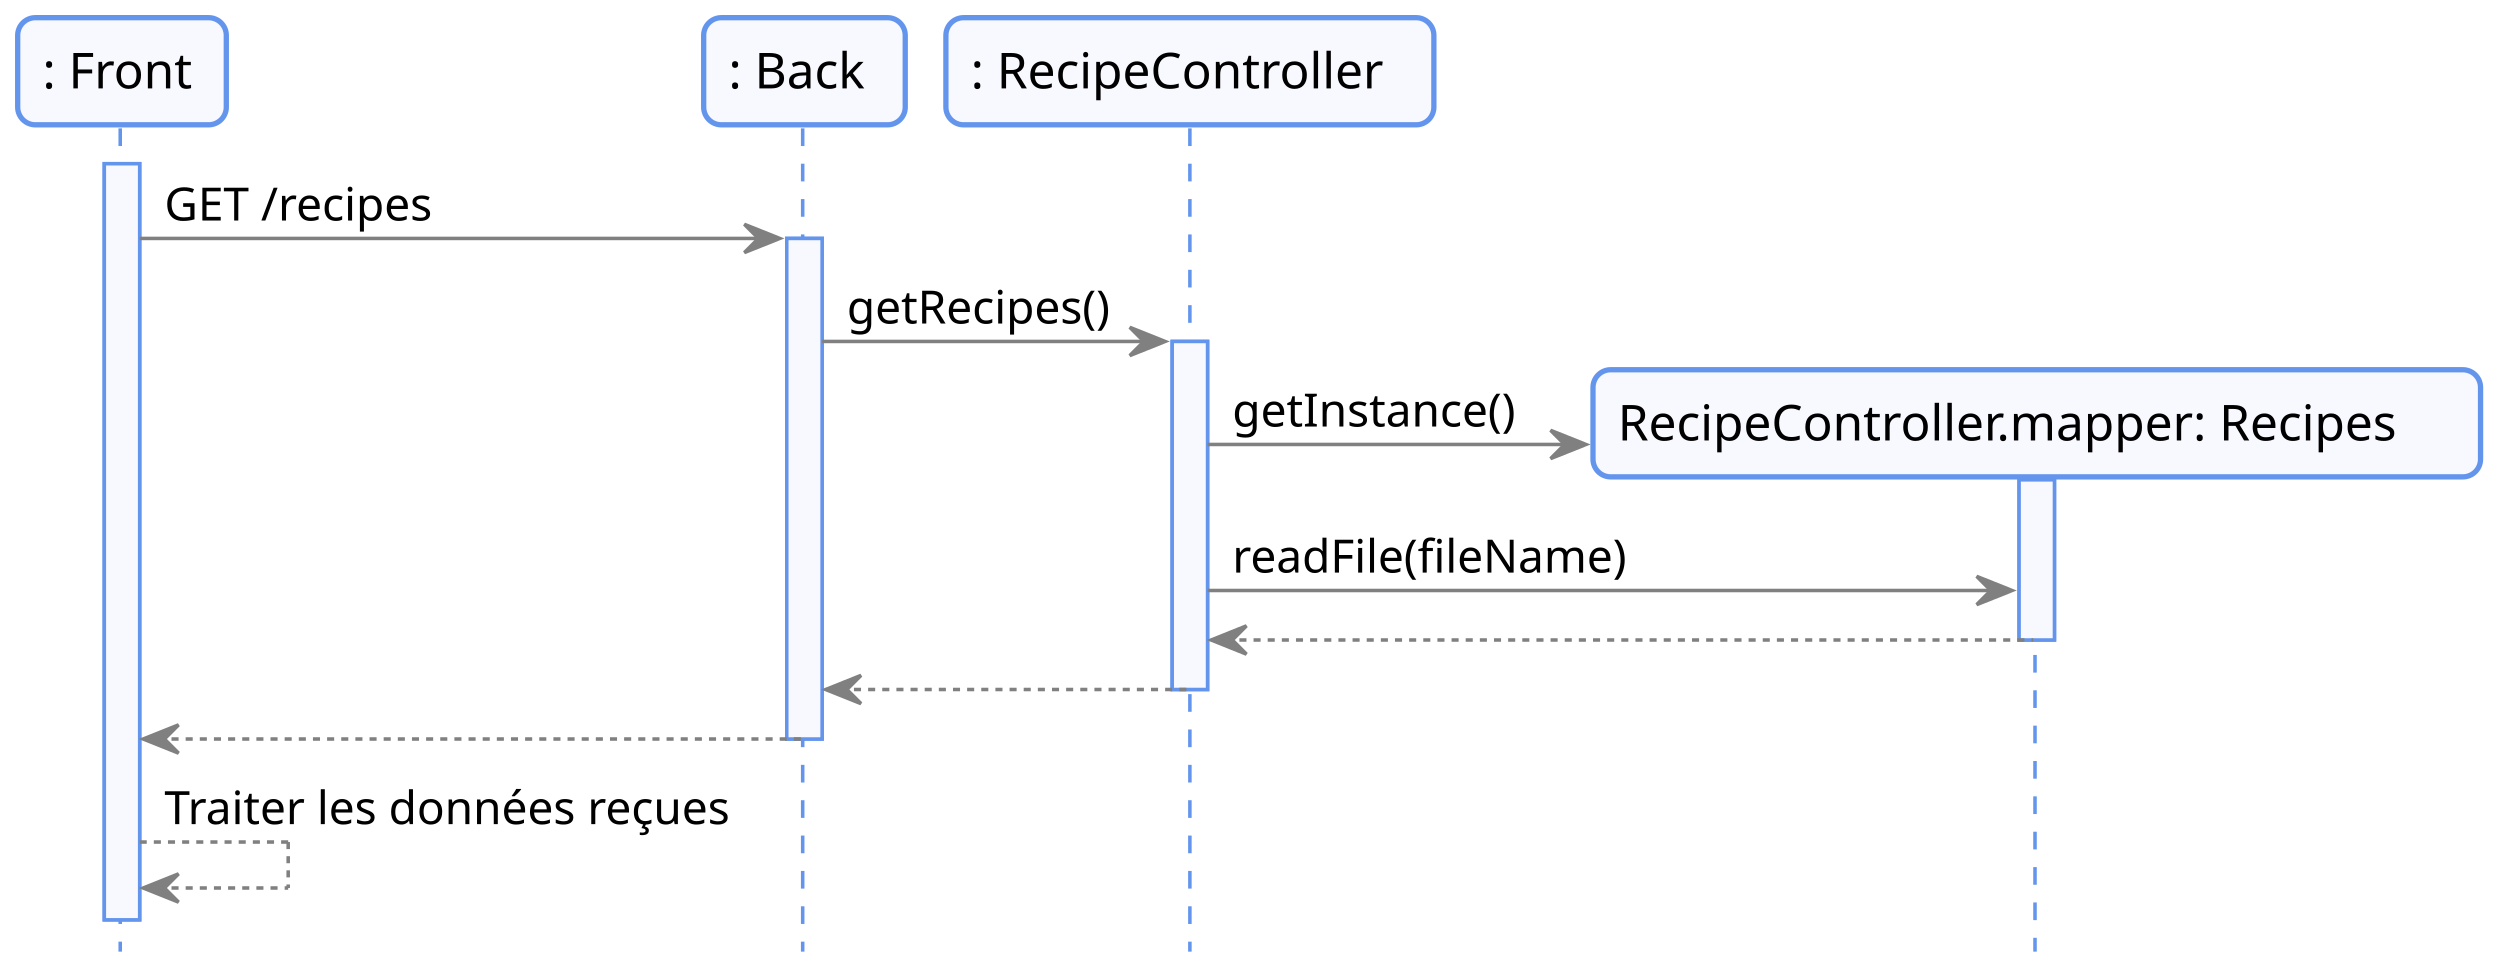
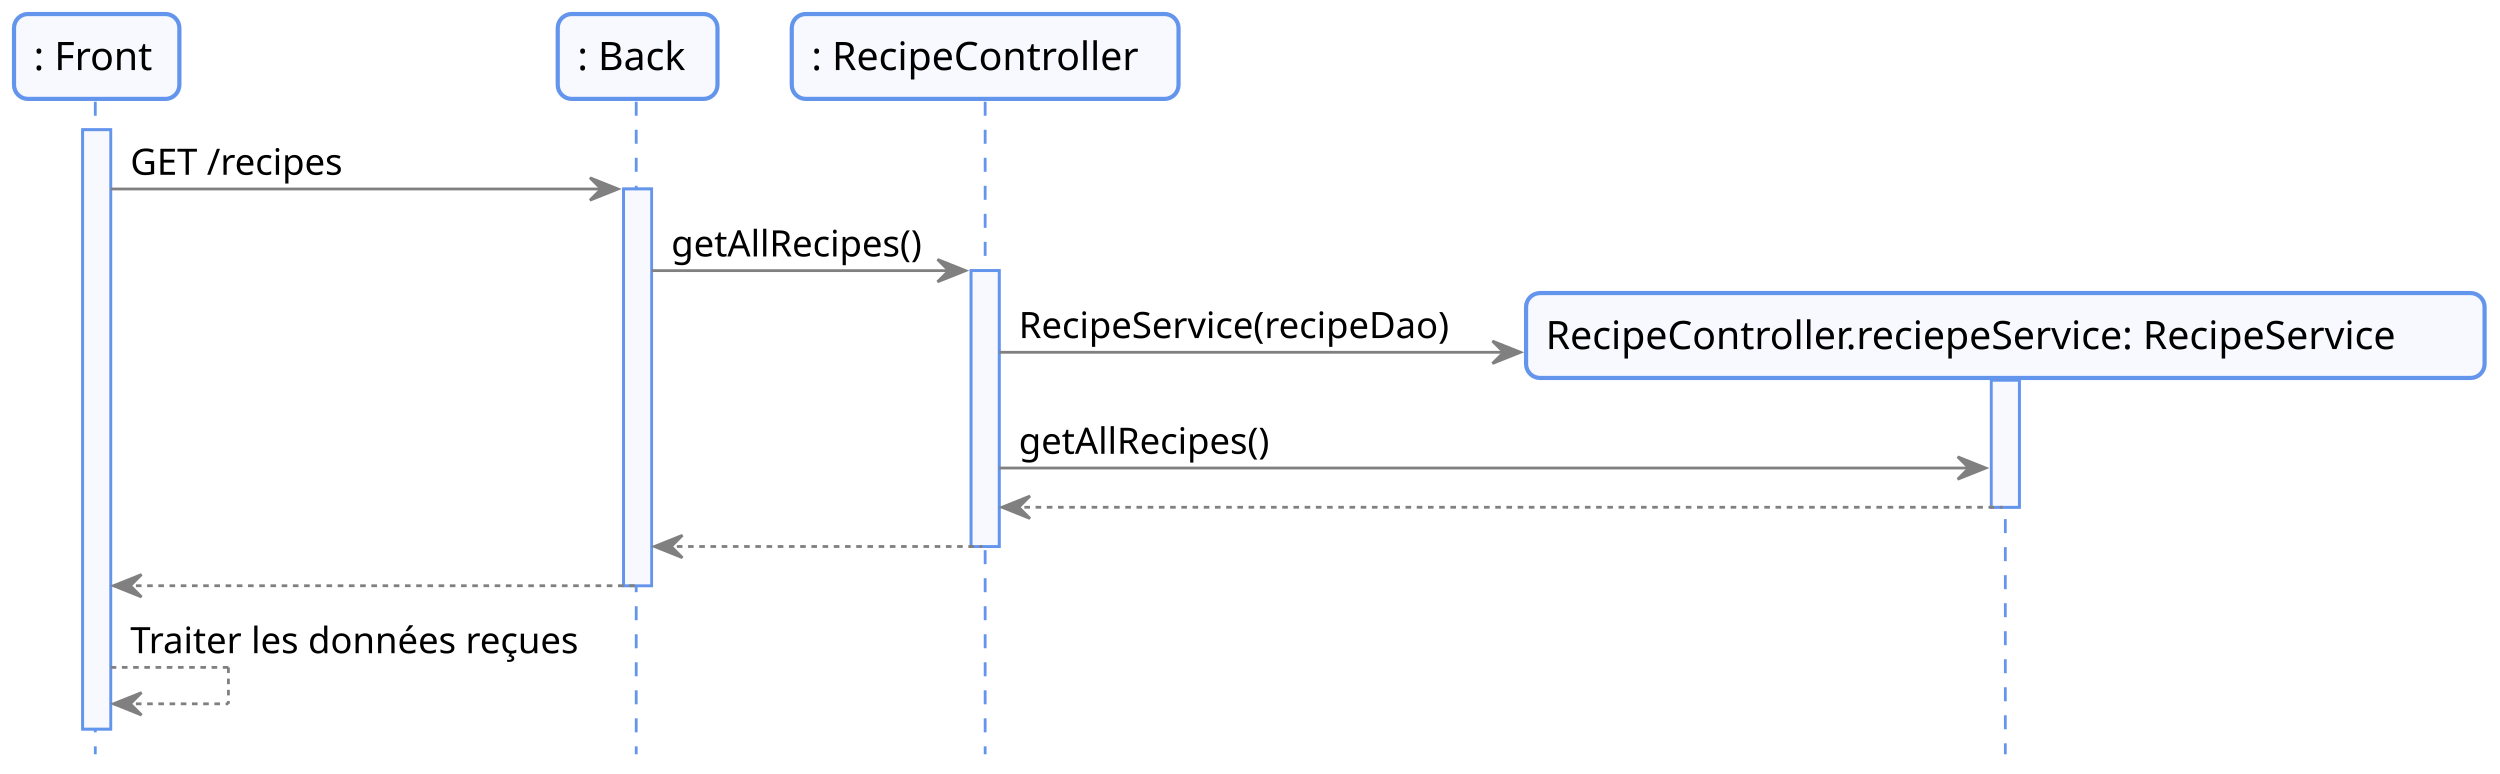
- <svg xmlns="http://www.w3.org/2000/svg" contentScriptType="application/ecmascript" contentStyleType="text/css" height="276px" preserveAspectRatio="none" style="width:707px;height:276px;" version="1.1" viewBox="0 0 707 276" width="707px" zoomAndPan="magnify">
+ <svg xmlns="http://www.w3.org/2000/svg" contentScriptType="application/ecmascript" contentStyleType="text/css" height="276px" preserveAspectRatio="none" style="width:892px;height:276px;" version="1.1" viewBox="0 0 892 276" width="892px" zoomAndPan="magnify">
  <defs />
  <g>
    <rect fill="#F8F8FF" height="213.828" style="stroke:#6495ED;stroke-width:1.0;" width="10" x="29.5" y="46.297" />
    <rect fill="#F8F8FF" height="141.562" style="stroke:#6495ED;stroke-width:1.0;" width="10" x="222.5" y="67.43" />
-     <rect fill="#F8F8FF" height="98.43" style="stroke:#6495ED;stroke-width:1.0;" width="10" x="331.5" y="96.562" />
-     <rect fill="#F8F8FF" height="45.297" style="stroke:#6495ED;stroke-width:1.0;" width="10" x="571" y="135.695" />
+     <rect fill="#F8F8FF" height="98.43" style="stroke:#6495ED;stroke-width:1.0;" width="10" x="346.5" y="96.562" />
+     <rect fill="#F8F8FF" height="45.297" style="stroke:#6495ED;stroke-width:1.0;" width="10" x="710.5" y="135.695" />
    <line style="stroke:#6495ED;stroke-width:1.0;stroke-dasharray:5.0,5.0;" x1="34" x2="34" y1="36.297" y2="269.125" />
    <line style="stroke:#6495ED;stroke-width:1.0;stroke-dasharray:5.0,5.0;" x1="227" x2="227" y1="36.297" y2="269.125" />
-     <line style="stroke:#6495ED;stroke-width:1.0;stroke-dasharray:5.0,5.0;" x1="336.5" x2="336.5" y1="36.297" y2="269.125" />
-     <line style="stroke:#6495ED;stroke-width:1.0;stroke-dasharray:5.0,5.0;" x1="575.5" x2="575.5" y1="135.211" y2="269.125" />
+     <line style="stroke:#6495ED;stroke-width:1.0;stroke-dasharray:5.0,5.0;" x1="351.5" x2="351.5" y1="36.297" y2="269.125" />
+     <line style="stroke:#6495ED;stroke-width:1.0;stroke-dasharray:5.0,5.0;" x1="715.5" x2="715.5" y1="135.211" y2="269.125" />
    <rect fill="#F8F8FF" height="30.297" rx="5" ry="5" style="stroke:#6495ED;stroke-width:1.5;" width="59" x="5" y="5" />
    <text fill="#000000" font-family="sans-serif" font-size="14" lengthAdjust="spacingAndGlyphs" textLength="45" x="12" y="24.995">: Front</text>
    <rect fill="#F8F8FF" height="30.297" rx="5" ry="5" style="stroke:#6495ED;stroke-width:1.5;" width="57" x="199" y="5" />
    <text fill="#000000" font-family="sans-serif" font-size="14" lengthAdjust="spacingAndGlyphs" textLength="43" x="206" y="24.995">: Back</text>
-     <rect fill="#F8F8FF" height="30.297" rx="5" ry="5" style="stroke:#6495ED;stroke-width:1.5;" width="138" x="267.5" y="5" />
-     <text fill="#000000" font-family="sans-serif" font-size="14" lengthAdjust="spacingAndGlyphs" textLength="124" x="274.5" y="24.995">: RecipeController</text>
+     <rect fill="#F8F8FF" height="30.297" rx="5" ry="5" style="stroke:#6495ED;stroke-width:1.5;" width="138" x="282.5" y="5" />
+     <text fill="#000000" font-family="sans-serif" font-size="14" lengthAdjust="spacingAndGlyphs" textLength="124" x="289.5" y="24.995">: RecipeController</text>
    <rect fill="#F8F8FF" height="213.828" style="stroke:#6495ED;stroke-width:1.0;" width="10" x="29.5" y="46.297" />
    <rect fill="#F8F8FF" height="141.562" style="stroke:#6495ED;stroke-width:1.0;" width="10" x="222.5" y="67.43" />
-     <rect fill="#F8F8FF" height="98.43" style="stroke:#6495ED;stroke-width:1.0;" width="10" x="331.5" y="96.562" />
-     <rect fill="#F8F8FF" height="45.297" style="stroke:#6495ED;stroke-width:1.0;" width="10" x="571" y="135.695" />
+     <rect fill="#F8F8FF" height="98.43" style="stroke:#6495ED;stroke-width:1.0;" width="10" x="346.5" y="96.562" />
+     <rect fill="#F8F8FF" height="45.297" style="stroke:#6495ED;stroke-width:1.0;" width="10" x="710.5" y="135.695" />
    <polygon fill="#808080" points="210.5,63.43,220.5,67.43,210.5,71.43,214.5,67.43" style="stroke:#808080;stroke-width:1.0;" />
    <line style="stroke:#808080;stroke-width:1.0;" x1="39.5" x2="216.5" y1="67.43" y2="67.43" />
    <text fill="#000000" font-family="sans-serif" font-size="13" lengthAdjust="spacingAndGlyphs" textLength="79" x="46.5" y="62.364">GET /recipes</text>
-     <polygon fill="#808080" points="319.5,92.562,329.5,96.562,319.5,100.562,323.5,96.562" style="stroke:#808080;stroke-width:1.0;" />
-     <line style="stroke:#808080;stroke-width:1.0;" x1="232.5" x2="325.5" y1="96.562" y2="96.562" />
-     <text fill="#000000" font-family="sans-serif" font-size="13" lengthAdjust="spacingAndGlyphs" textLength="80" x="239.5" y="91.497">getRecipes()</text>
-     <polygon fill="#808080" points="438.5,121.695,448.5,125.695,438.5,129.695,442.5,125.695" style="stroke:#808080;stroke-width:1.0;" />
-     <line style="stroke:#808080;stroke-width:1.0;" x1="341.5" x2="444.5" y1="125.695" y2="125.695" />
-     <text fill="#000000" font-family="sans-serif" font-size="13" lengthAdjust="spacingAndGlyphs" textLength="85" x="348.5" y="120.629">getInstance()</text>
-     <rect fill="#F8F8FF" height="30.297" rx="5" ry="5" style="stroke:#6495ED;stroke-width:1.5;" width="251" x="450.5" y="104.562" />
-     <text fill="#000000" font-family="sans-serif" font-size="14" lengthAdjust="spacingAndGlyphs" textLength="237" x="457.5" y="124.558">RecipeController.mapper: Recipes</text>
-     <polygon fill="#808080" points="559,162.992,569,166.992,559,170.992,563,166.992" style="stroke:#808080;stroke-width:1.0;" />
-     <line style="stroke:#808080;stroke-width:1.0;" x1="341.5" x2="565" y1="166.992" y2="166.992" />
-     <text fill="#000000" font-family="sans-serif" font-size="13" lengthAdjust="spacingAndGlyphs" textLength="117" x="348.5" y="161.926">readFile(fileName)</text>
-     <polygon fill="#808080" points="352.5,176.992,342.5,180.992,352.5,184.992,348.5,180.992" style="stroke:#808080;stroke-width:1.0;" />
-     <line style="stroke:#808080;stroke-width:1.0;stroke-dasharray:2.0,2.0;" x1="346.5" x2="575" y1="180.992" y2="180.992" />
+     <polygon fill="#808080" points="334.5,92.562,344.5,96.562,334.5,100.562,338.5,96.562" style="stroke:#808080;stroke-width:1.0;" />
+     <line style="stroke:#808080;stroke-width:1.0;" x1="232.5" x2="340.5" y1="96.562" y2="96.562" />
+     <text fill="#000000" font-family="sans-serif" font-size="13" lengthAdjust="spacingAndGlyphs" textLength="95" x="239.5" y="91.497">getAllRecipes()</text>
+     <polygon fill="#808080" points="532.5,121.695,542.5,125.695,532.5,129.695,536.5,125.695" style="stroke:#808080;stroke-width:1.0;" />
+     <line style="stroke:#808080;stroke-width:1.0;" x1="356.5" x2="538.5" y1="125.695" y2="125.695" />
+     <text fill="#000000" font-family="sans-serif" font-size="13" lengthAdjust="spacingAndGlyphs" textLength="164" x="363.5" y="120.629">RecipeService(recipeDao)</text>
+     <rect fill="#F8F8FF" height="30.297" rx="5" ry="5" style="stroke:#6495ED;stroke-width:1.5;" width="342" x="544.5" y="104.562" />
+     <text fill="#000000" font-family="sans-serif" font-size="14" lengthAdjust="spacingAndGlyphs" textLength="328" x="551.5" y="124.558">RecipeController.reciepeService: RecipeService</text>
+     <polygon fill="#808080" points="698.5,162.992,708.5,166.992,698.5,170.992,702.5,166.992" style="stroke:#808080;stroke-width:1.0;" />
+     <line style="stroke:#808080;stroke-width:1.0;" x1="356.5" x2="704.5" y1="166.992" y2="166.992" />
+     <text fill="#000000" font-family="sans-serif" font-size="13" lengthAdjust="spacingAndGlyphs" textLength="95" x="363.5" y="161.926">getAllRecipes()</text>
+     <polygon fill="#808080" points="367.5,176.992,357.5,180.992,367.5,184.992,363.5,180.992" style="stroke:#808080;stroke-width:1.0;" />
+     <line style="stroke:#808080;stroke-width:1.0;stroke-dasharray:2.0,2.0;" x1="361.5" x2="714.5" y1="180.992" y2="180.992" />
    <polygon fill="#808080" points="243.5,190.992,233.5,194.992,243.5,198.992,239.5,194.992" style="stroke:#808080;stroke-width:1.0;" />
-     <line style="stroke:#808080;stroke-width:1.0;stroke-dasharray:2.0,2.0;" x1="237.5" x2="335.5" y1="194.992" y2="194.992" />
+     <line style="stroke:#808080;stroke-width:1.0;stroke-dasharray:2.0,2.0;" x1="237.5" x2="350.5" y1="194.992" y2="194.992" />
    <polygon fill="#808080" points="50.5,204.992,40.5,208.992,50.5,212.992,46.5,208.992" style="stroke:#808080;stroke-width:1.0;" />
    <line style="stroke:#808080;stroke-width:1.0;stroke-dasharray:2.0,2.0;" x1="44.5" x2="226.5" y1="208.992" y2="208.992" />
    <line style="stroke:#808080;stroke-width:1.0;stroke-dasharray:2.0,2.0;" x1="39.5" x2="81.5" y1="238.125" y2="238.125" />
    <line style="stroke:#808080;stroke-width:1.0;stroke-dasharray:2.0,2.0;" x1="81.5" x2="81.5" y1="238.125" y2="251.125" />
    <line style="stroke:#808080;stroke-width:1.0;stroke-dasharray:2.0,2.0;" x1="40.5" x2="81.5" y1="251.125" y2="251.125" />
    <polygon fill="#808080" points="50.5,247.125,40.5,251.125,50.5,255.125,46.5,251.125" style="stroke:#808080;stroke-width:1.0;" />
    <text fill="#000000" font-family="sans-serif" font-size="13" lengthAdjust="spacingAndGlyphs" textLength="169" x="46.5" y="233.059">Traiter les données reçues</text>
  </g>
</svg>
